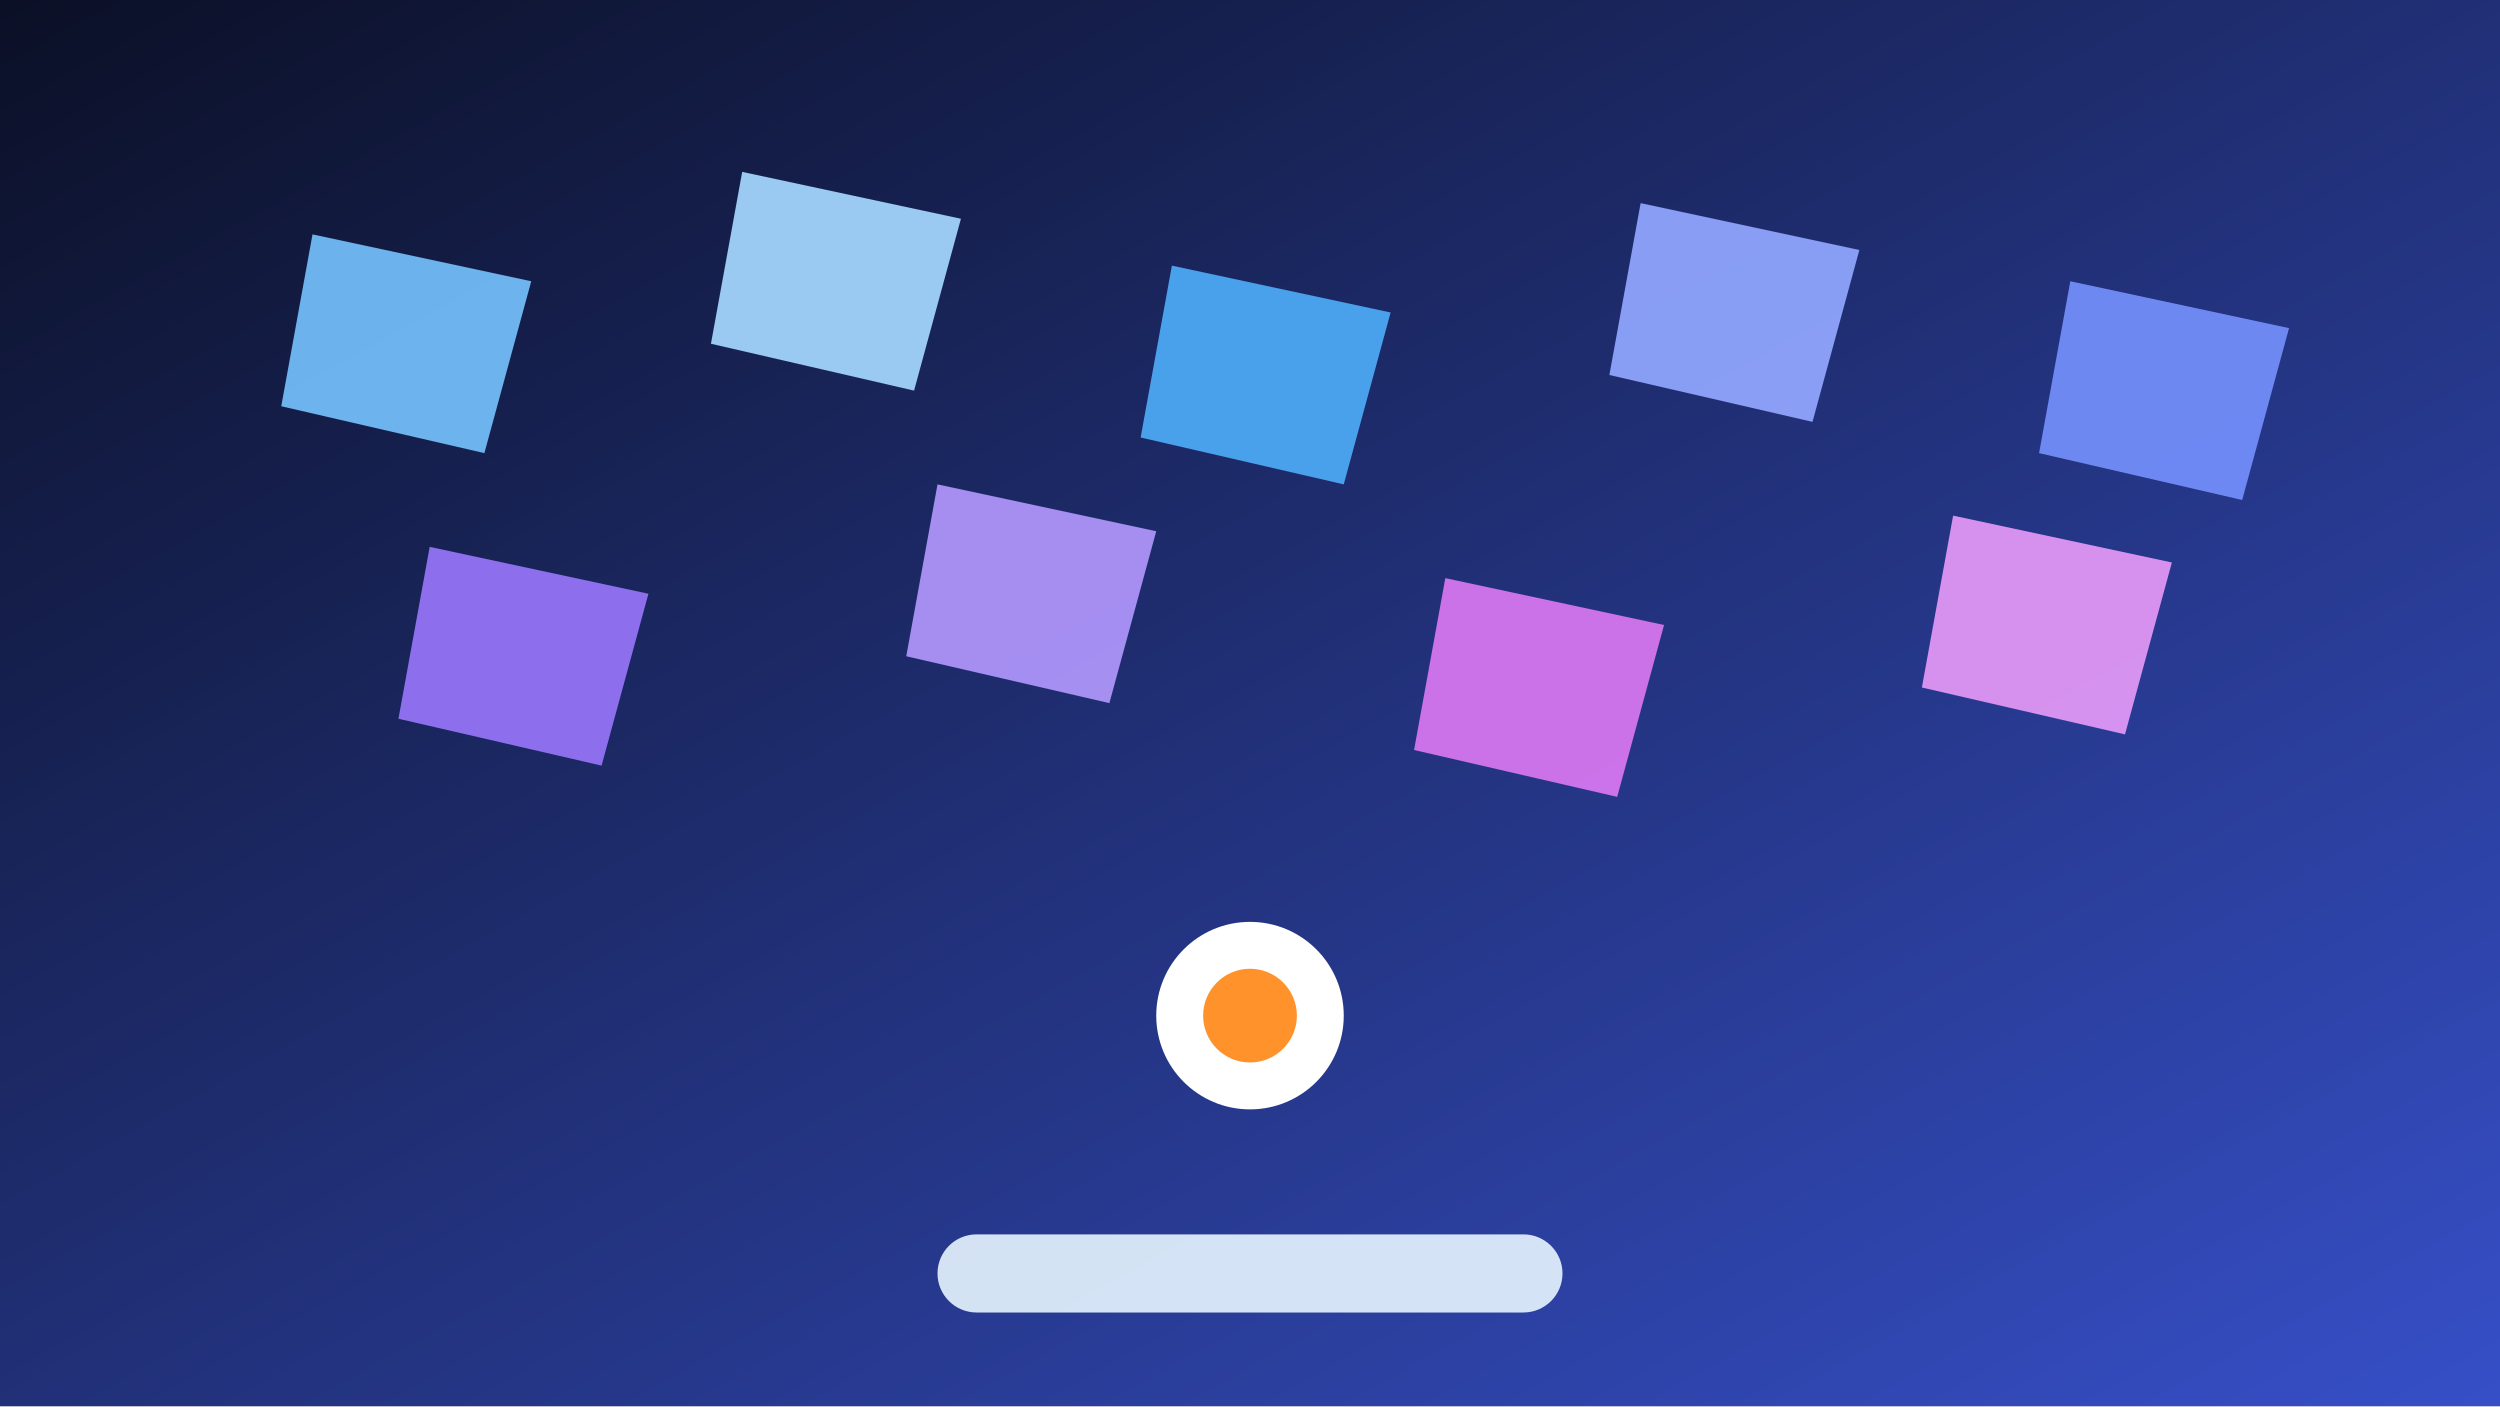
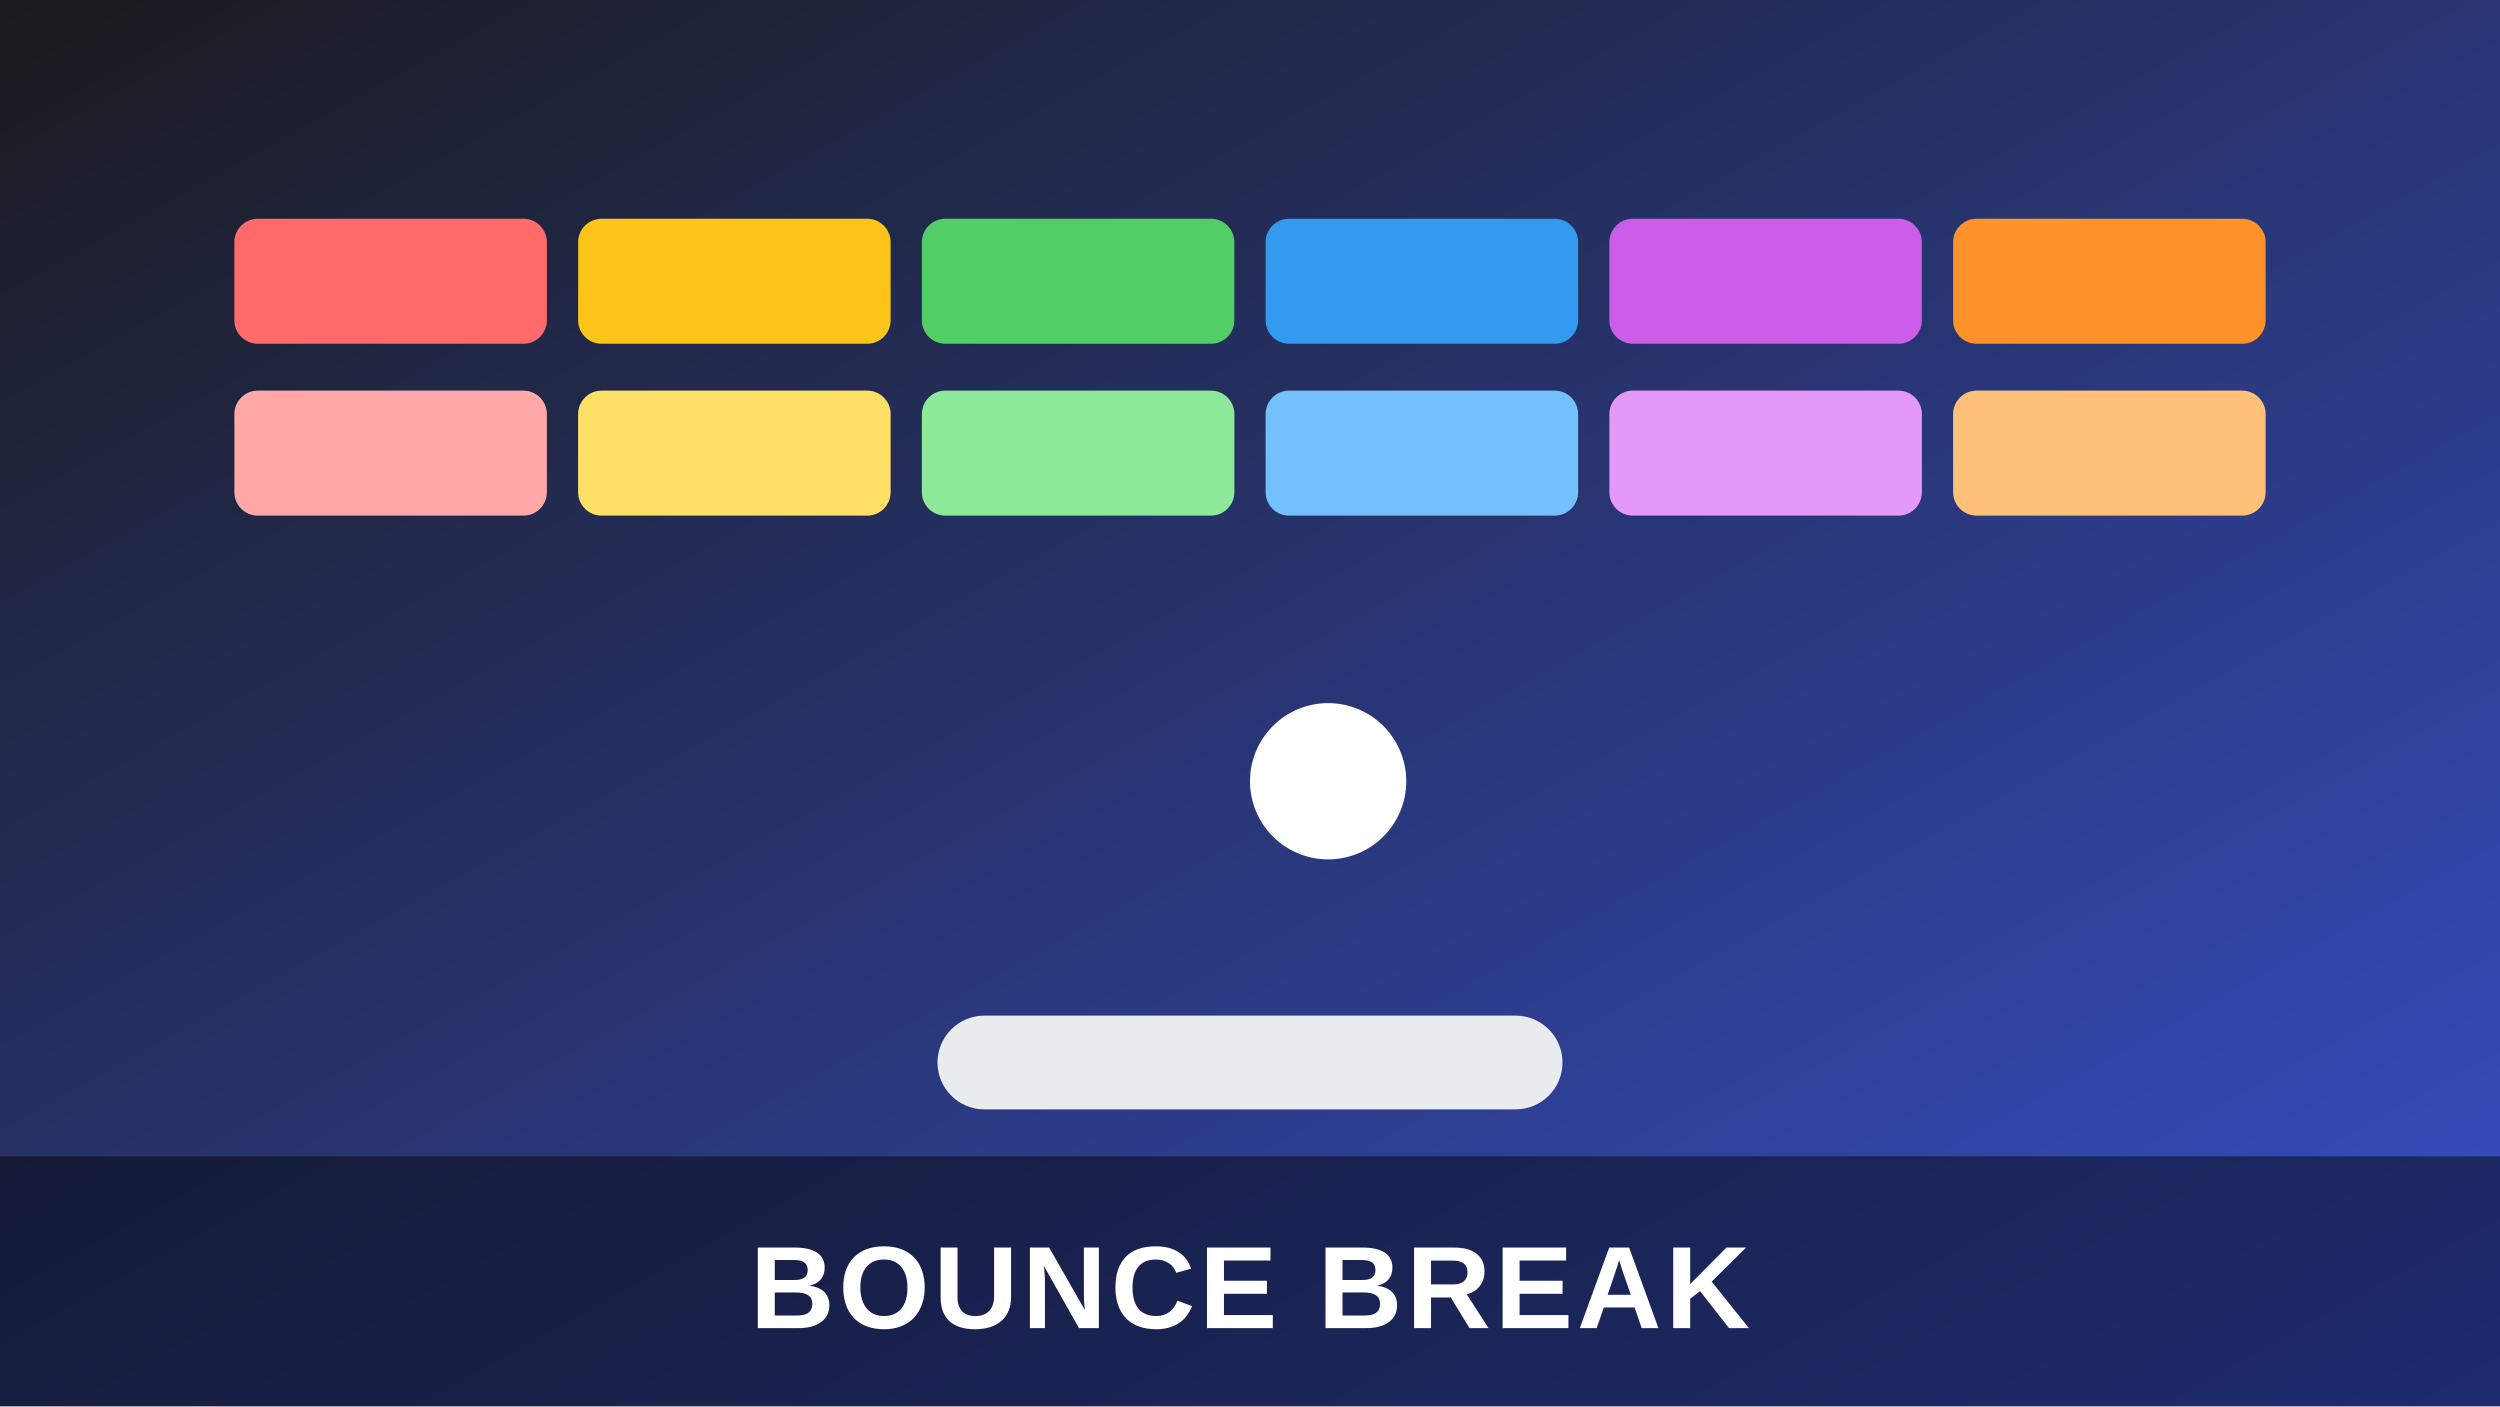
<svg xmlns="http://www.w3.org/2000/svg" viewBox="0 0 320 180" role="img" aria-hidden="true">
  <defs>
    <linearGradient id="g" x1="0" y1="0" x2="1" y2="1">
-       <stop offset="0%" stop-color="#0b1026" />
+       <stop offset="0%" stop-color="#1a1b1e" />
      <stop offset="100%" stop-color="#364fc7" />
    </linearGradient>
  </defs>
  <rect width="320" height="180" fill="url(#g)" />
-   <polygon points="40,30 68,36 62,58 36,52" fill="#74c0fc" opacity="0.92" />
-   <polygon points="95,22 123,28 117,50 91,44" fill="#a5d8ff" opacity="0.92" />
-   <polygon points="150,34 178,40 172,62 146,56" fill="#4dabf7" opacity="0.92" />
-   <polygon points="210,26 238,32 232,54 206,48" fill="#91a7ff" opacity="0.92" />
-   <polygon points="265,36 293,42 287,64 261,58" fill="#748ffc" opacity="0.92" />
-   <polygon points="55,70 83,76 77,98 51,92" fill="#9775fa" opacity="0.92" />
-   <polygon points="120,62 148,68 142,90 116,84" fill="#b197fc" opacity="0.92" />
-   <polygon points="185,74 213,80 207,102 181,96" fill="#da77f2" opacity="0.92" />
-   <polygon points="250,66 278,72 272,94 246,88" fill="#e599f7" opacity="0.92" />
-   <circle cx="160" cy="130" r="12" fill="#fff" />
-   <circle cx="160" cy="130" r="6" fill="#ff922b" />
-   <rect x="120" y="158" width="80" height="10" rx="5" fill="#e7f5ff" opacity="0.9" />
+   <rect x="30" y="28" width="40" height="16" rx="3" fill="#ff6b6b" />
+   <rect x="74" y="28" width="40" height="16" rx="3" fill="#fcc419" />
+   <rect x="118" y="28" width="40" height="16" rx="3" fill="#51cf66" />
+   <rect x="162" y="28" width="40" height="16" rx="3" fill="#339af0" />
+   <rect x="206" y="28" width="40" height="16" rx="3" fill="#cc5de8" />
+   <rect x="250" y="28" width="40" height="16" rx="3" fill="#ff922b" />
+   <rect x="30" y="50" width="40" height="16" rx="3" fill="#ffa8a8" />
+   <rect x="74" y="50" width="40" height="16" rx="3" fill="#ffe066" />
+   <rect x="118" y="50" width="40" height="16" rx="3" fill="#8ce99a" />
+   <rect x="162" y="50" width="40" height="16" rx="3" fill="#74c0fc" />
+   <rect x="206" y="50" width="40" height="16" rx="3" fill="#e599f7" />
+   <rect x="250" y="50" width="40" height="16" rx="3" fill="#ffc078" />
+   <circle cx="170" cy="100" r="10" fill="#fff" />
+   <rect x="120" y="130" width="80" height="12" rx="6" fill="#e9ecef" />
+   <rect x="0" y="148" width="320" height="32" fill="#000" opacity="0.45" />
+   <text x="160" y="170" text-anchor="middle" font-size="15" font-weight="700" fill="#fff" font-family="Segoe UI,Arial,sans-serif" letter-spacing="0.5">BOUNCE BREAK</text>
</svg>
